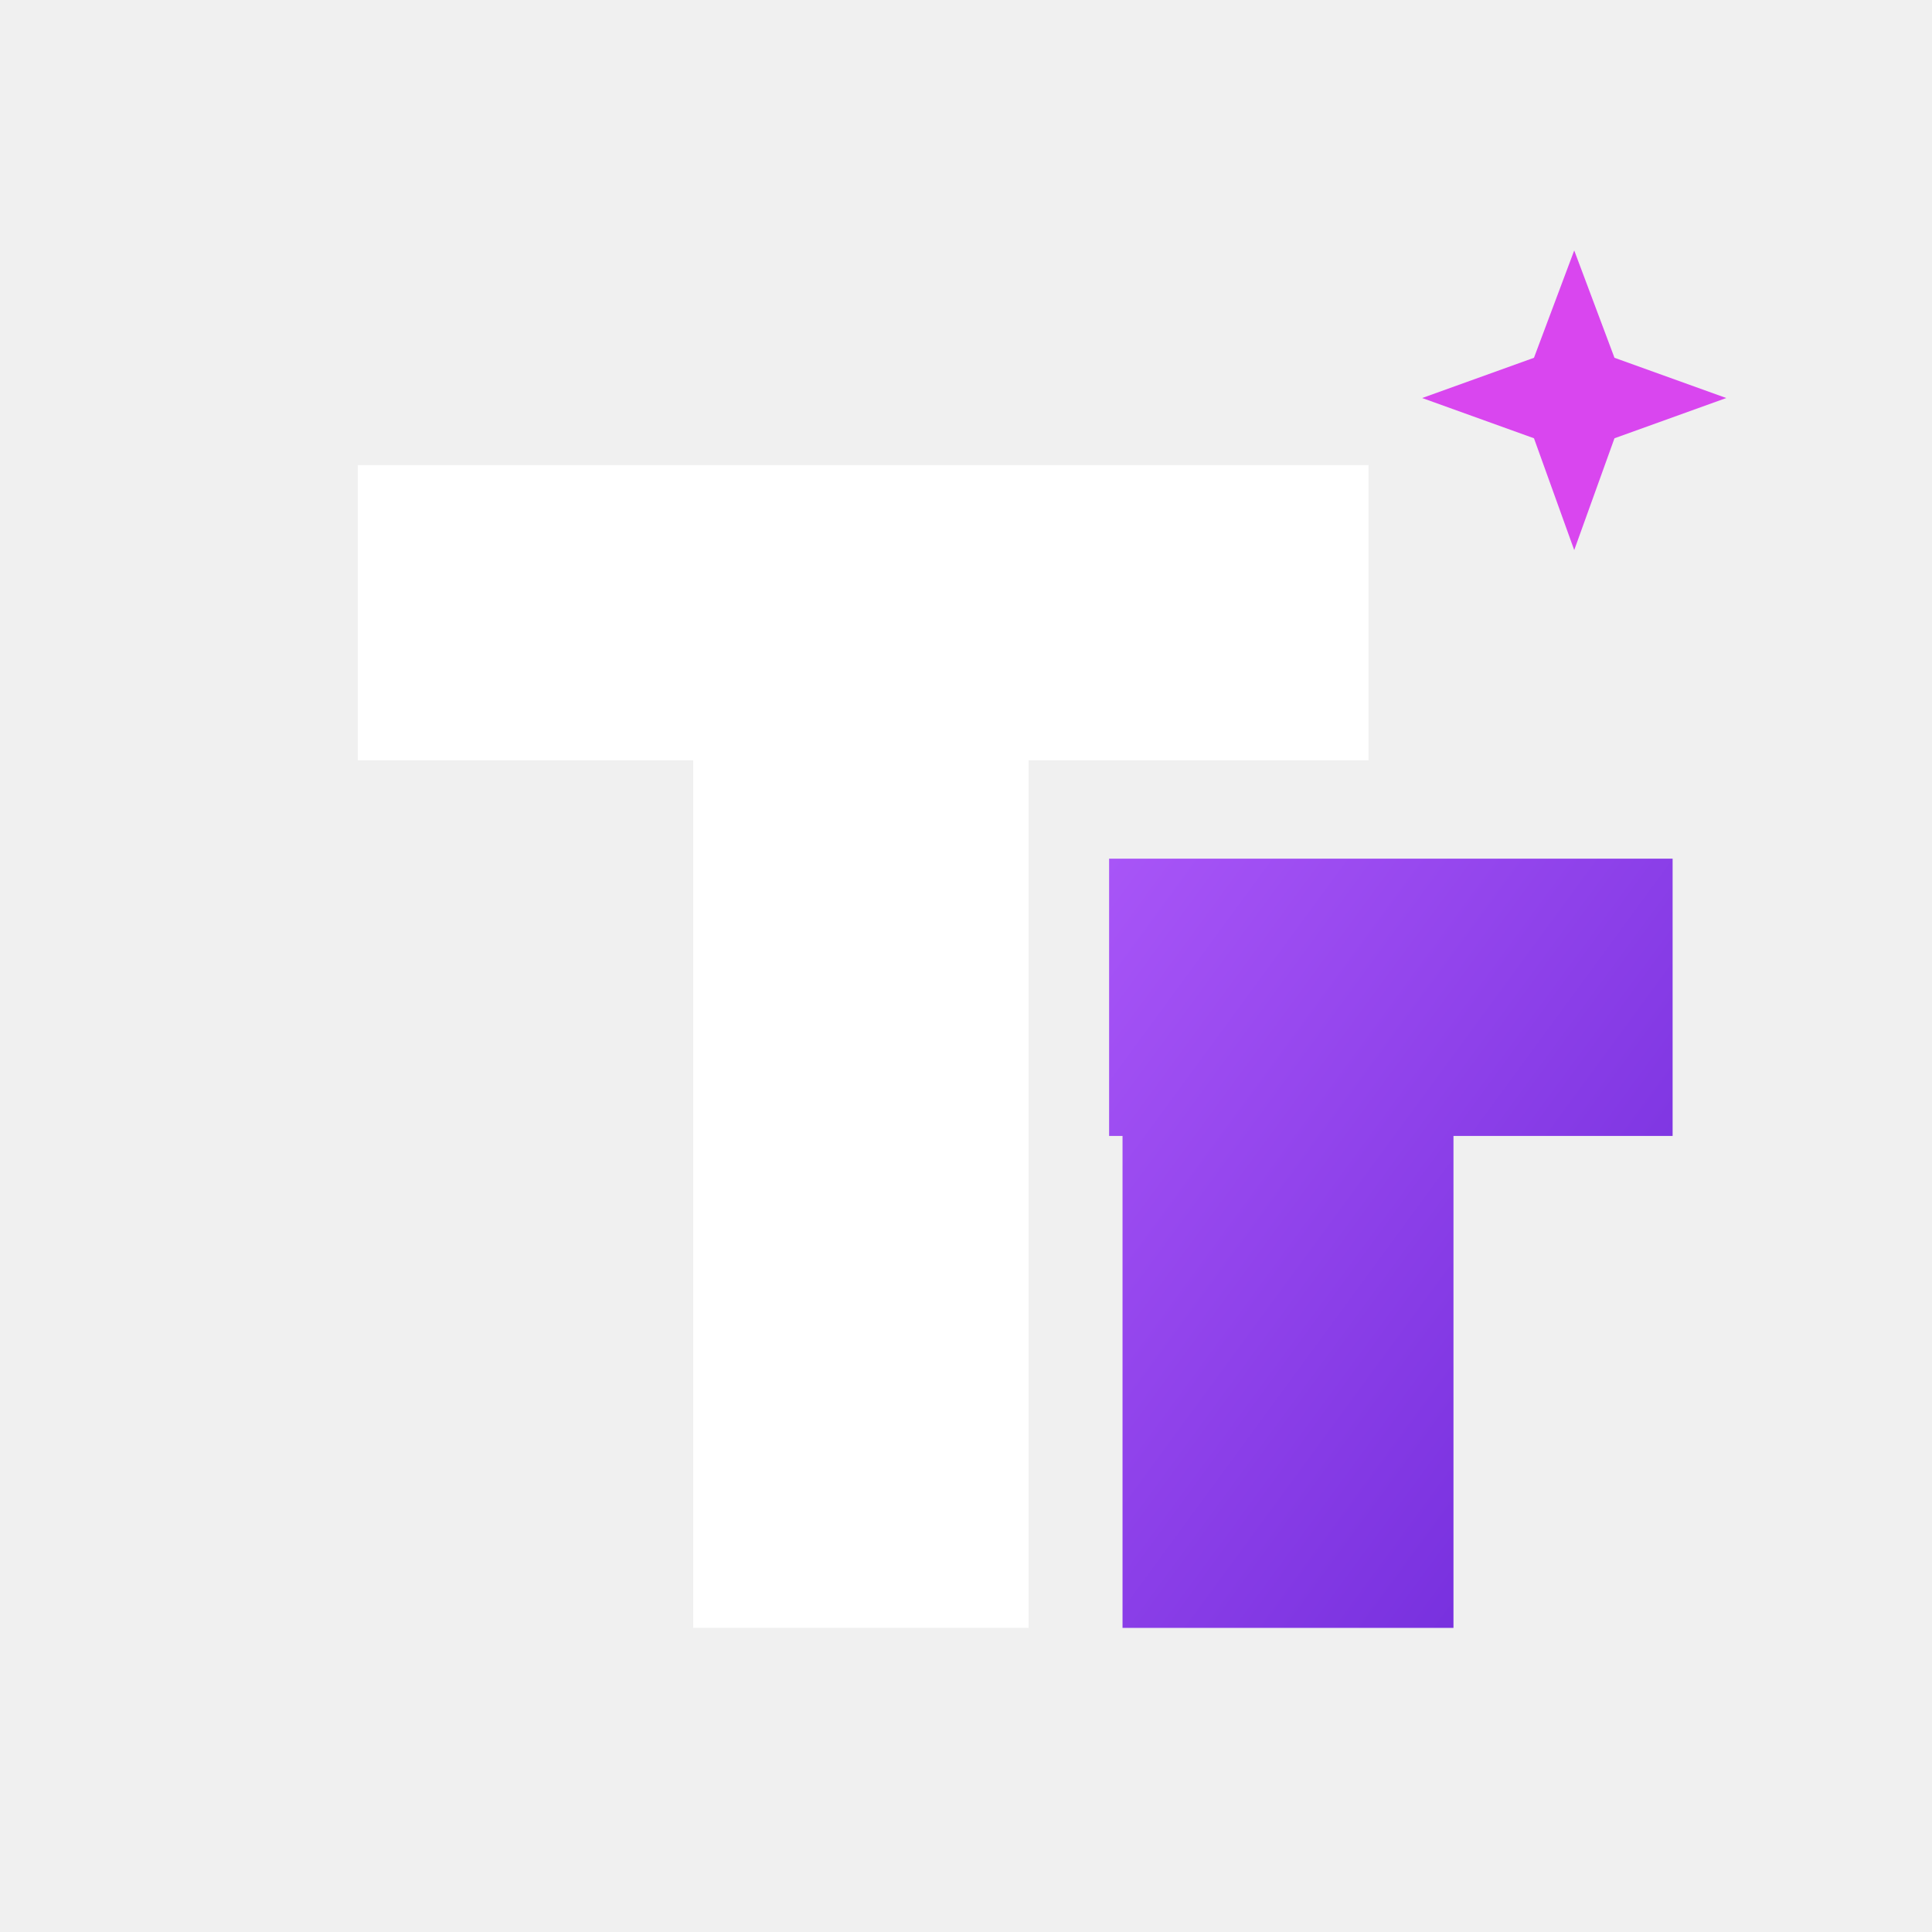
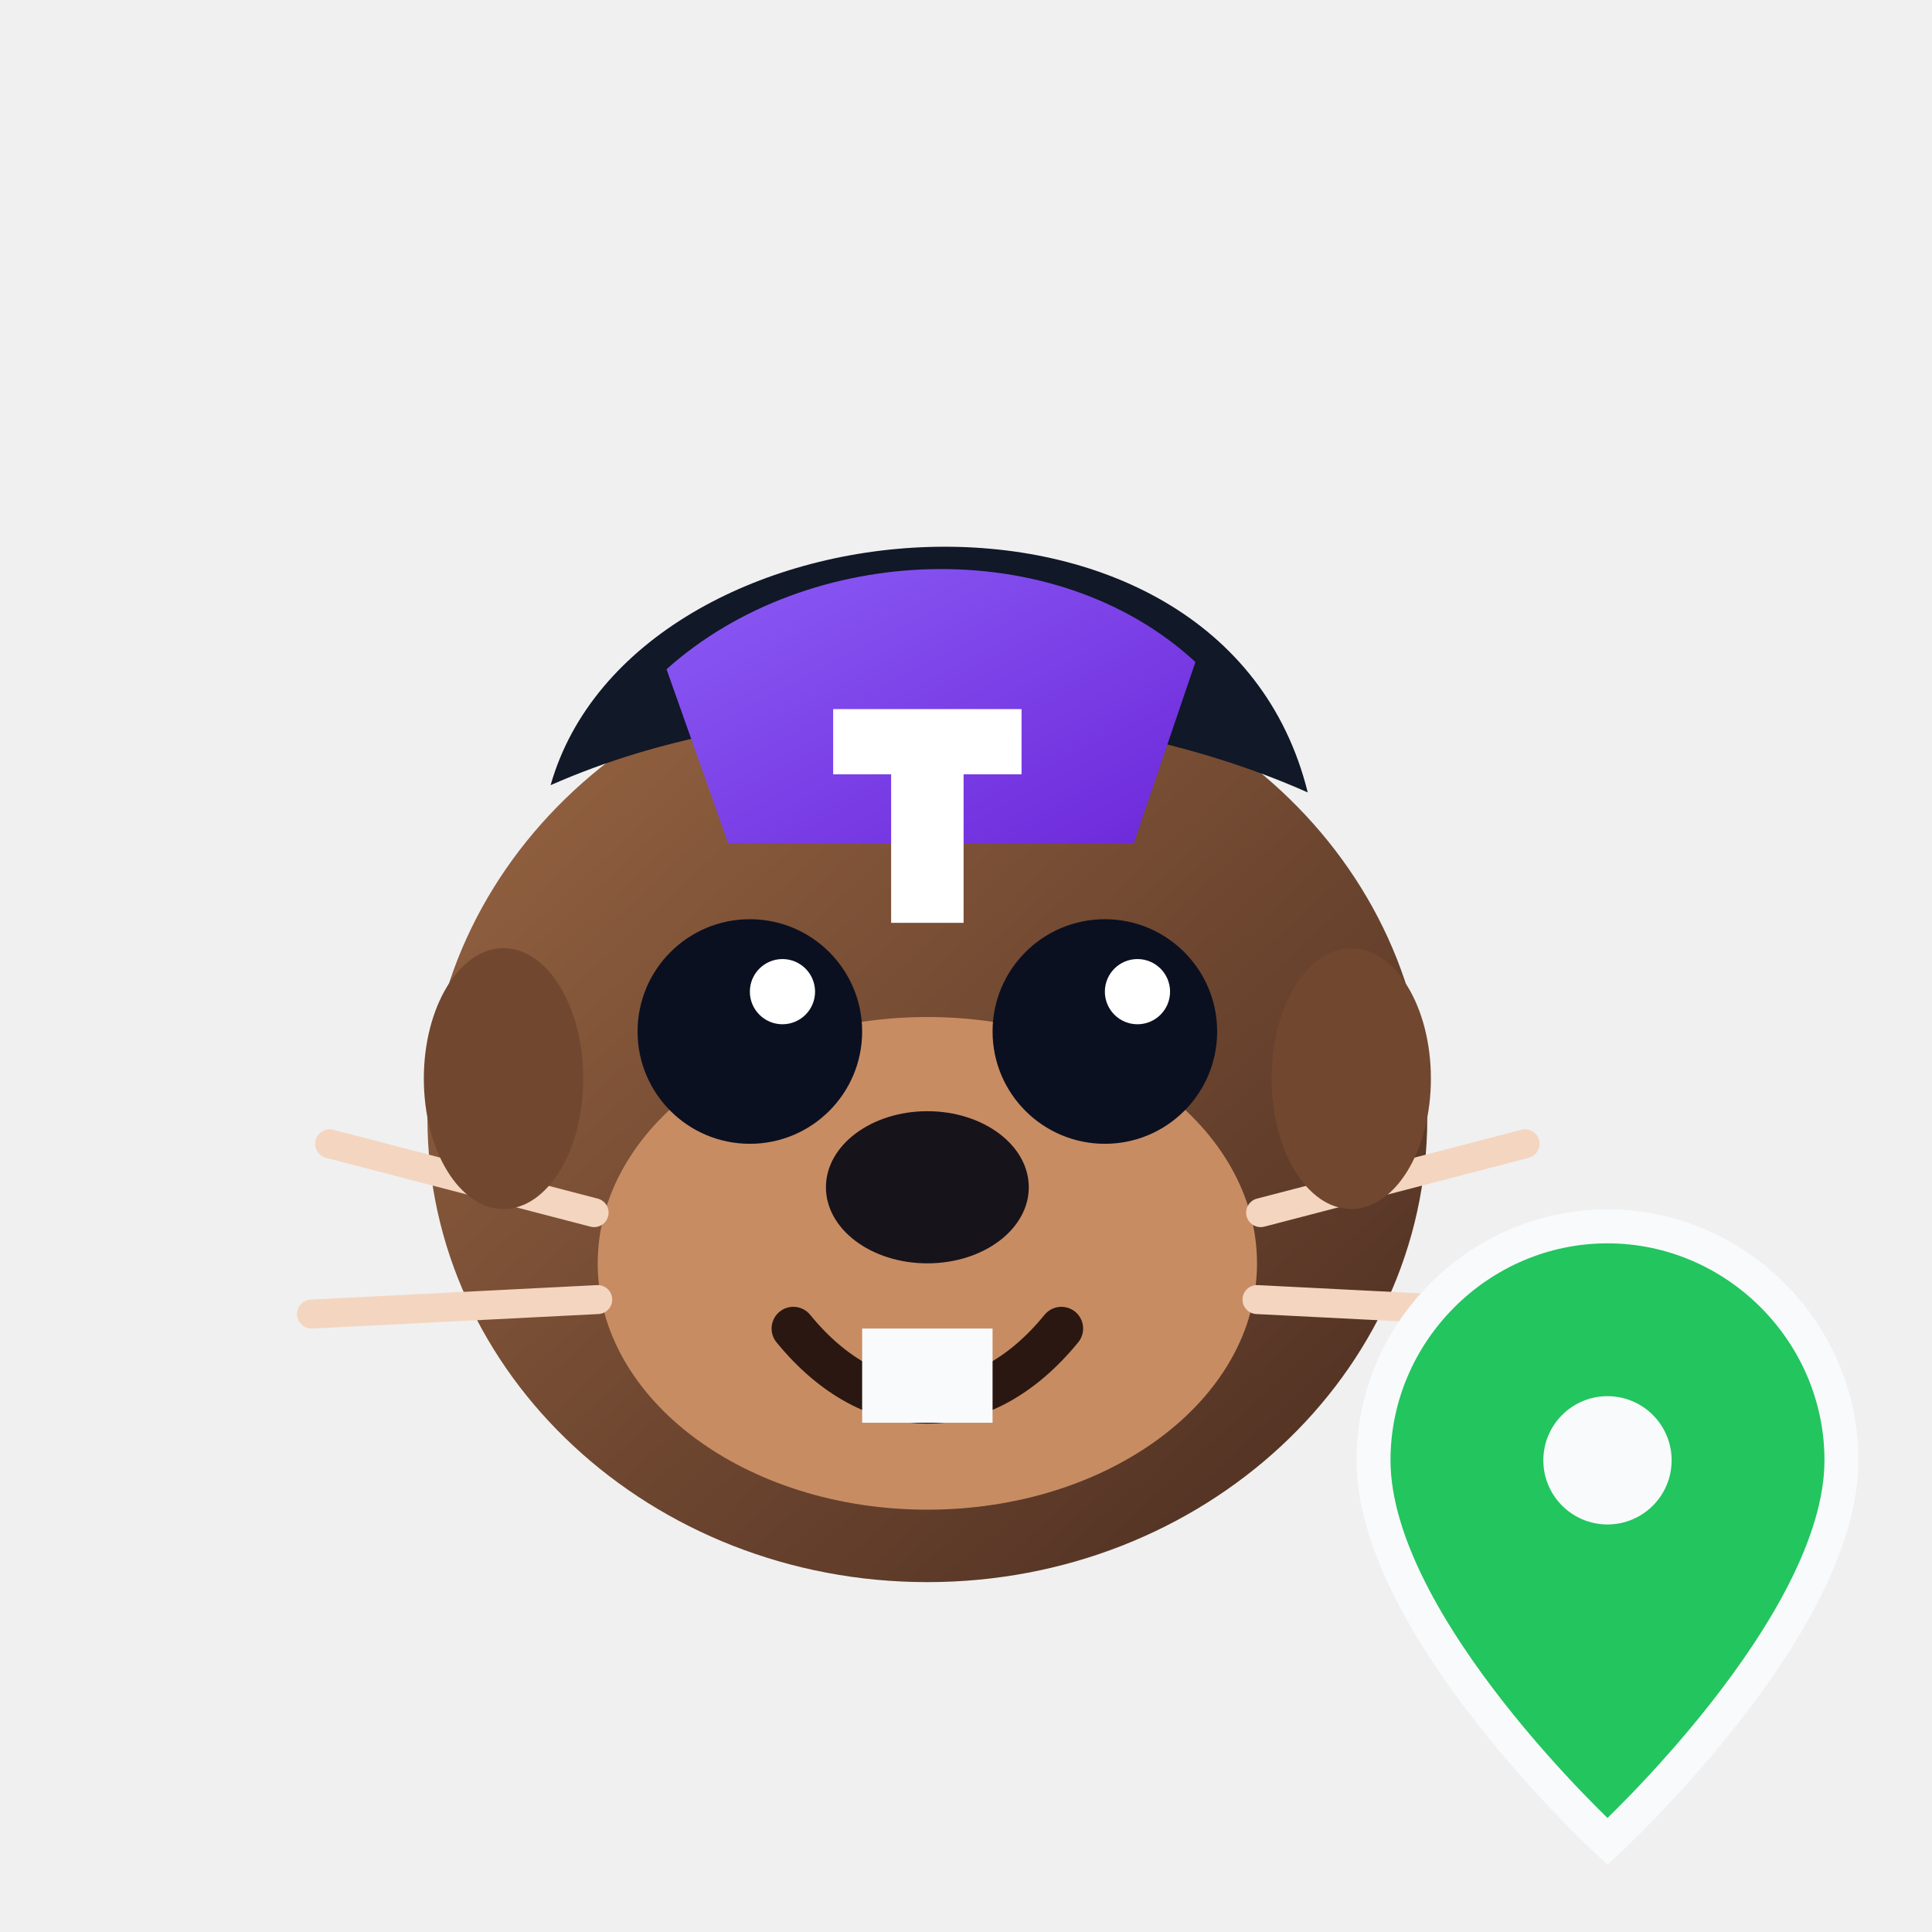
- <svg xmlns="http://www.w3.org/2000/svg" viewBox="0 0 432 432">
+ <svg xmlns="http://www.w3.org/2000/svg" viewBox="0 0 512 512">
  <defs>
-     <linearGradient id="g" x1="0" y1="0" x2="1" y2="1">
-       <stop stop-color="#a855f7" />
-       <stop offset="1" stop-color="#6d28d9" />
+     <linearGradient id="cap" x1="0" y1="0" x2="1" y2="1">
+       <stop stop-color="#8B5CF6" />
+       <stop offset="1" stop-color="#6D28D9" />
+     </linearGradient>
+     <linearGradient id="fur" x1="0" y1="0" x2="1" y2="1">
+       <stop stop-color="#996643" />
+       <stop offset="1" stop-color="#4A2C20" />
    </linearGradient>
  </defs>
-   <g transform="translate(36 38)">
-     <path d="M44 66h226v66h-76v194h-75V132H44z" fill="#fff" />
-     <path d="M212 154h126v62h-49v110h-74V216h-3z" fill="url(#g)" />
-     <path d="M316 18l9 24 25 9-25 9-9 25-9-25-25-9 25-9z" fill="#d946ef" />
+   <g transform="translate(0 18) scale(.96)" transform-origin="256 256">
+     <ellipse cx="256" cy="290" rx="138" ry="128" fill="url(#fur)" />
+     <ellipse cx="256" cy="330" rx="91" ry="68" fill="#C88C63" />
+     <ellipse cx="256" cy="309" rx="28" ry="21" fill="#17131A" />
+     <circle cx="207" cy="266" r="31" fill="#0B1020" />
+     <circle cx="305" cy="266" r="31" fill="#0B1020" />
+     <circle cx="216" cy="255" r="9" fill="#fff" />
+     <circle cx="314" cy="255" r="9" fill="#fff" />
+     <path d="M219 348c22 27 52 27 74 0" fill="none" stroke="#2A1711" stroke-width="12" stroke-linecap="round" />
+     <path d="M238 348v26h18v-26M256 348v26h18v-26" fill="#F8FAFC" />
+     <path d="M152 198c23-81 185-95 209 2-63-28-148-29-209-2Z" fill="#111827" />
+     <path d="M184 166c39-35 107-38 146-2l-17 50H201l-17-48Z" fill="url(#cap)" />
+     <path d="M230 177h52v18h-16v41h-20v-41h-16Z" fill="#fff" />
+     <path d="M164 316 91 297M165 340 86 344M348 316l73-19M347 340l79 4" stroke="#F4D5C0" stroke-width="8" stroke-linecap="round" />
+     <ellipse cx="139" cy="279" rx="22" ry="36" fill="#71472F" />
+     <ellipse cx="373" cy="279" rx="22" ry="36" fill="#71472F" />
  </g>
+   <path d="M364 387c0-34 28-62 62-62s62 28 62 62c0 44-62 101-62 101s-62-57-62-101Z" fill="#22C55E" stroke="#F8FAFC" stroke-width="9" />
+   <circle cx="426" cy="387" r="17" fill="#F8FAFC" />
</svg>
